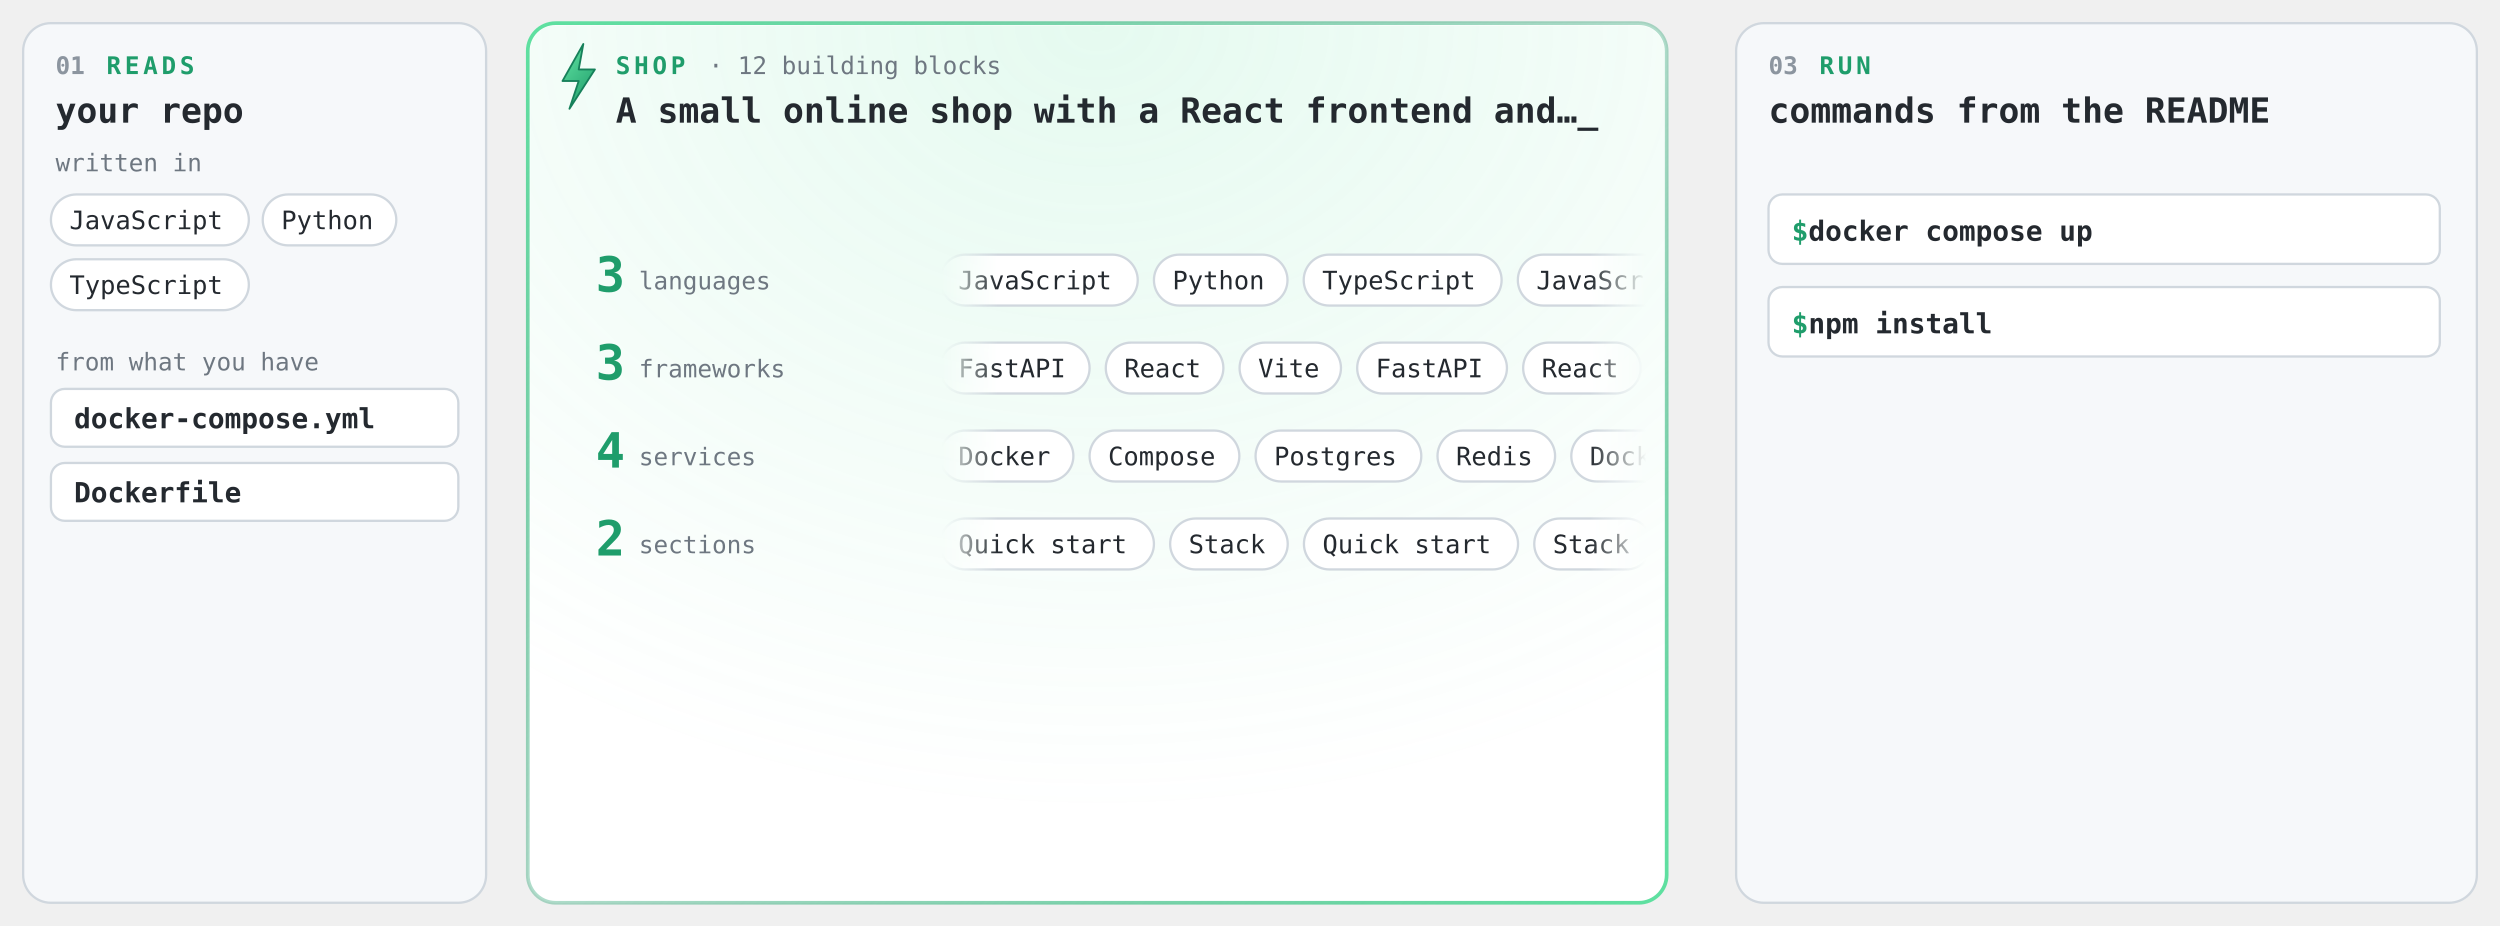
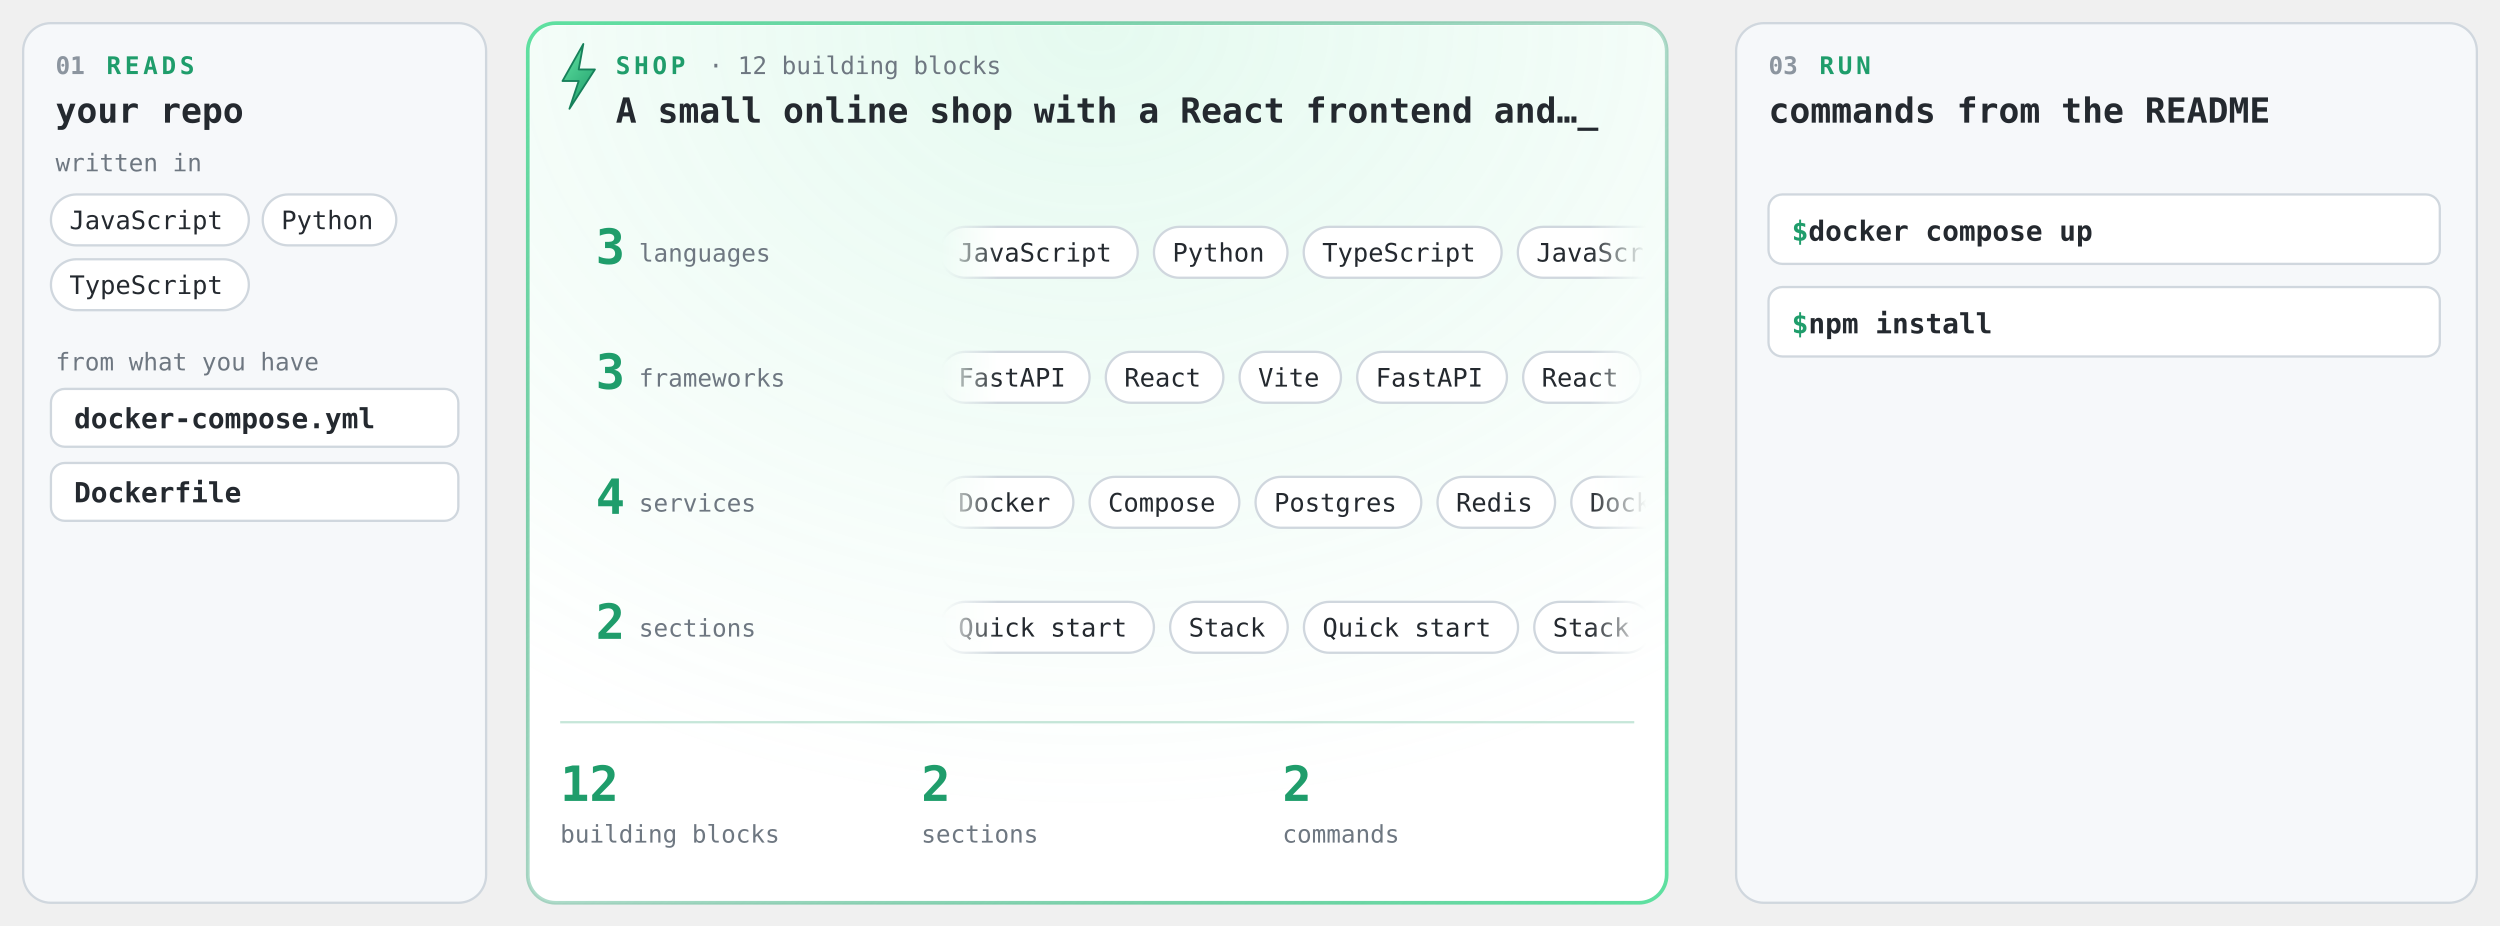
<svg xmlns="http://www.w3.org/2000/svg" width="1080" height="400" viewBox="0 0 1080 400" role="img" aria-labelledby="t d">
  <defs>
    <linearGradient id="bolt" x1="20%" y1="0%" x2="80%" y2="100%">
      <stop offset="0" stop-color="#5ee0a0" />
      <stop offset="1" stop-color="#1f9d6b" />
    </linearGradient>
    <linearGradient id="hero" x1="0" y1="0" x2="1" y2="1">
      <stop offset="0" stop-color="#5ee0a0" />
      <stop offset=".5" stop-color="#1f9d6b" stop-opacity=".35" />
      <stop offset="1" stop-color="#5ee0a0" />
      <animateTransform attributeName="gradientTransform" type="rotate" from="0 .5 .5" to="360 .5 .5" dur="6s" repeatCount="indefinite" />
    </linearGradient>
    <radialGradient id="glow" cx="50%" cy="0%" r="90%">
      <stop offset="0" stop-color="#5ee0a0" stop-opacity=".16" />
      <stop offset="1" stop-color="#5ee0a0" stop-opacity="0" />
    </radialGradient>
    <linearGradient id="edge" x1="0" y1="0" x2="1" y2="0">
      <stop offset="0" stop-color="#fff" stop-opacity="0" />
      <stop offset=".08" stop-color="#fff" />
      <stop offset=".92" stop-color="#fff" />
      <stop offset="1" stop-color="#fff" stop-opacity="0" />
    </linearGradient>
    <mask id="fade" maskUnits="userSpaceOnUse" x="406" y="0" width="306" height="400">
      <rect x="406" y="0" width="306" height="400" fill="url(#edge)" />
    </mask>
  </defs>
  <style>
    text { font-family: ui-monospace, SFMono-Regular, Menlo, Consolas, monospace; fill: #24292f; }
    .card { fill: #f6f8fa; stroke: #d0d7de; }
    .hero { fill: #fff; stroke: url(#hero); stroke-width: 1.6; }
    .kick { font-size: 10.5px; font-weight: 700; letter-spacing: 1.6px; fill: #1f9d6b; }
    .num { font-size: 10.5px; font-weight: 700; fill: #8c959f; }
    .head { font-size: 15px; font-weight: 700; }
    .sub, .what { font-size: 10.5px; fill: #6e7781; }
    .count { font-size: 21px; font-weight: 800; fill: #1f9d6b; }
    .file { font-size: 12px; font-weight: 600; }
    .dollar, .tick { fill: #1f9d6b; }
    .lang rect, .slot, .chip rect { fill: #fff; stroke: #d0d7de; }
    .lang text, .chip text { font-size: 11px; }
    .lit { fill: #5ee0a0; fill-opacity: .25; stroke: #1f9d6b; opacity: 0; }
    .bring { animation: bring 8s linear infinite; }
    .from, .out { animation: bring 10s linear infinite; }
    .tick { opacity: 0; font-size: 12px; }
    @keyframes bring { 0% { opacity: 0; } 4% { opacity: 1; } 16% { opacity: 1; } 22%, 100% { opacity: 0; } }
+     .axis { stroke: #1f9d6b; stroke-opacity: .25; }
    .flow { fill: #1f9d6b; opacity: 0; animation: flow 1.2s linear infinite; }
    .f2 { animation-delay: .4s; } .f3 { animation-delay: .8s; }
    @keyframes flow { 0% { opacity: 0; transform: translateX(0); } 25%, 75% { opacity: 1; } 100% { opacity: 0; transform: translateX(14px); } }
    .core { animation: pulse 1.5s ease-in-out infinite alternate; transform-box: fill-box; transform-origin: center; }
    @keyframes pulse { from { transform: scale(.9); } to { transform: scale(1.1); } }
    .cursor { animation: blink 1s steps(1, end) infinite; }
    @keyframes blink { 50% { opacity: 0; } }
    .m0 { animation: m0 8.0s linear infinite; }
    @keyframes m0 { from { transform: translateX(0px); } to { transform: translateX(-249.7px); } }
    .m1 { animation: m1 8.0s linear infinite; }
    @keyframes m1 { from { transform: translateX(-180.3px); } to { transform: translateX(0px); } }
    .m2 { animation: m2 8.0s linear infinite; }
    @keyframes m2 { from { transform: translateX(0px); } to { transform: translateX(-272.8px); } }
    .m3 { animation: m3 8.0s linear infinite; }
    @keyframes m3 { from { transform: translateX(-157.3px); } to { transform: translateX(0px); } }
    @media (prefers-color-scheme: dark) {
      text { fill: #e6edf3; }
      .card { fill: #161b22; stroke: #30363d; }
      .hero { fill: #0d1117; }
      .kick, .count, .dollar, .tick { fill: #5ee0a0; }
      .sub, .what { fill: #8b949e; }
      .lang rect, .slot, .chip rect { fill: #0d1117; stroke: #30363d; }
      .lit { stroke: #5ee0a0; }
      .flow { fill: #5ee0a0; }
    }
  </style>
  <rect class="card" x="10" y="10" width="200" height="380" rx="12" />
  <text class="num" x="24" y="32">01</text>
  <text class="kick" x="46" y="32">READS</text>
  <text class="head" x="24" y="53">your repo</text>
  <text class="sub" x="24" y="74">written in</text>
  <g class="lang">
    <rect x="22" y="84" width="85.5" height="22" rx="11" />
    <text x="30" y="99">JavaScript</text>
  </g>
  <rect class="lit bring" style="animation-delay:0.0s" x="22" y="84" width="85.5" height="22" rx="11" />
  <g class="lang">
    <rect x="113.5" y="84" width="57.7" height="22" rx="11" />
    <text x="121.5" y="99">Python</text>
  </g>
  <rect class="lit bring" style="animation-delay:0.9s" x="113.5" y="84" width="57.7" height="22" rx="11" />
  <g class="lang">
    <rect x="22" y="112" width="85.5" height="22" rx="11" />
    <text x="30" y="127">TypeScript</text>
  </g>
  <rect class="lit bring" style="animation-delay:1.8s" x="22" y="112" width="85.5" height="22" rx="11" />
  <text class="sub" x="24" y="160">from what you have</text>
  <rect class="slot" x="22" y="168" width="176" height="25" rx="6" />
  <rect class="lit from" style="animation-delay:0.0s" x="22" y="168" width="176" height="25" rx="6" />
  <text class="file" x="32" y="185">docker-compose.yml</text>
  <text class="tick from" style="animation-delay:0.0s" x="182" y="185">✓</text>
  <rect class="slot" x="22" y="200" width="176" height="25" rx="6" />
  <rect class="lit from" style="animation-delay:2.0s" x="22" y="200" width="176" height="25" rx="6" />
  <text class="file" x="32" y="217">Dockerfile</text>
  <text class="tick from" style="animation-delay:2.0s" x="182" y="217">✓</text>
  <circle class="flow" cx="215" cy="200" r="2.3" />
  <circle class="flow f2" cx="215" cy="200" r="2.3" />
  <circle class="flow f3" cx="215" cy="200" r="2.3" />
  <rect class="hero" x="228" y="10" width="492" height="380" rx="12" />
  <rect x="229" y="11" width="490" height="378" rx="11" fill="url(#glow)" />
  <g class="core">
    <path transform="translate(242 19)" d="M10 0 1 16h7l-4 12 11-17h-7z" fill="url(#bolt)" stroke="#16805a" stroke-width=".8" stroke-linejoin="round" />
  </g>
  <text class="kick" x="266" y="32">SHOP<tspan class="sub" dx="10" style="letter-spacing:0;font-weight:400">· 12 building blocks</tspan>
  </text>
  <text class="head" x="266" y="53">A small online shop with a React frontend and…<tspan class="cursor"> _</tspan>
  </text>
-   <text class="count" x="270" y="126" text-anchor="end">3</text>
-   <text class="what" x="276" y="125">languages</text>
+   <text class="count" x="270" y="114" text-anchor="end">3</text>
+   <text class="what" x="276" y="113">languages</text>
  <g mask="url(#fade)">
    <g class="m0">
      <g class="chip">
-         <rect x="406.0" y="110" width="85.5" height="22" rx="11" />
-         <text x="414.0" y="125">JavaScript</text>
-       </g>
-       <g class="chip">
-         <rect x="498.5" y="110" width="57.7" height="22" rx="11" />
-         <text x="506.5" y="125">Python</text>
-       </g>
-       <g class="chip">
-         <rect x="563.2" y="110" width="85.5" height="22" rx="11" />
-         <text x="571.2" y="125">TypeScript</text>
-       </g>
-       <g class="chip">
-         <rect x="655.7" y="110" width="85.5" height="22" rx="11" />
-         <text x="663.7" y="125">JavaScript</text>
-       </g>
-       <g class="chip">
-         <rect x="748.2" y="110" width="57.7" height="22" rx="11" />
-         <text x="756.2" y="125">Python</text>
-       </g>
-       <g class="chip">
-         <rect x="812.9" y="110" width="85.5" height="22" rx="11" />
-         <text x="820.9" y="125">TypeScript</text>
-       </g>
-       <g class="chip">
-         <rect x="905.4" y="110" width="85.5" height="22" rx="11" />
-         <text x="913.4" y="125">JavaScript</text>
-       </g>
-       <g class="chip">
-         <rect x="997.9" y="110" width="57.7" height="22" rx="11" />
-         <text x="1005.9" y="125">Python</text>
-       </g>
-       <g class="chip">
-         <rect x="1062.6" y="110" width="85.5" height="22" rx="11" />
-         <text x="1070.6" y="125">TypeScript</text>
+         <rect x="406.0" y="98" width="85.5" height="22" rx="11" />
+         <text x="414.0" y="113">JavaScript</text>
+       </g>
+       <g class="chip">
+         <rect x="498.5" y="98" width="57.7" height="22" rx="11" />
+         <text x="506.5" y="113">Python</text>
+       </g>
+       <g class="chip">
+         <rect x="563.2" y="98" width="85.5" height="22" rx="11" />
+         <text x="571.2" y="113">TypeScript</text>
+       </g>
+       <g class="chip">
+         <rect x="655.7" y="98" width="85.5" height="22" rx="11" />
+         <text x="663.7" y="113">JavaScript</text>
+       </g>
+       <g class="chip">
+         <rect x="748.2" y="98" width="57.7" height="22" rx="11" />
+         <text x="756.2" y="113">Python</text>
+       </g>
+       <g class="chip">
+         <rect x="812.9" y="98" width="85.5" height="22" rx="11" />
+         <text x="820.9" y="113">TypeScript</text>
+       </g>
+       <g class="chip">
+         <rect x="905.4" y="98" width="85.5" height="22" rx="11" />
+         <text x="913.4" y="113">JavaScript</text>
+       </g>
+       <g class="chip">
+         <rect x="997.9" y="98" width="57.7" height="22" rx="11" />
+         <text x="1005.9" y="113">Python</text>
+       </g>
+       <g class="chip">
+         <rect x="1062.6" y="98" width="85.5" height="22" rx="11" />
+         <text x="1070.6" y="113">TypeScript</text>
      </g>
    </g>
  </g>
-   <text class="count" x="270" y="164" text-anchor="end">3</text>
-   <text class="what" x="276" y="163">frameworks</text>
+   <text class="count" x="270" y="168" text-anchor="end">3</text>
+   <text class="what" x="276" y="167">frameworks</text>
  <g mask="url(#fade)">
    <g class="m1">
      <g class="chip">
-         <rect x="406.0" y="148" width="64.7" height="22" rx="11" />
-         <text x="414.0" y="163">FastAPI</text>
-       </g>
-       <g class="chip">
-         <rect x="477.7" y="148" width="50.8" height="22" rx="11" />
-         <text x="485.7" y="163">React</text>
-       </g>
-       <g class="chip">
-         <rect x="535.5" y="148" width="43.8" height="22" rx="11" />
-         <text x="543.5" y="163">Vite</text>
-       </g>
-       <g class="chip">
-         <rect x="586.3" y="148" width="64.7" height="22" rx="11" />
-         <text x="594.3" y="163">FastAPI</text>
-       </g>
-       <g class="chip">
-         <rect x="658.0" y="148" width="50.8" height="22" rx="11" />
-         <text x="666.0" y="163">React</text>
-       </g>
-       <g class="chip">
-         <rect x="715.8" y="148" width="43.8" height="22" rx="11" />
-         <text x="723.8" y="163">Vite</text>
-       </g>
-       <g class="chip">
-         <rect x="766.6" y="148" width="64.7" height="22" rx="11" />
-         <text x="774.6" y="163">FastAPI</text>
-       </g>
-       <g class="chip">
-         <rect x="838.3" y="148" width="50.8" height="22" rx="11" />
-         <text x="846.3" y="163">React</text>
-       </g>
-       <g class="chip">
-         <rect x="896.1" y="148" width="43.8" height="22" rx="11" />
-         <text x="904.1" y="163">Vite</text>
+         <rect x="406.0" y="152" width="64.7" height="22" rx="11" />
+         <text x="414.0" y="167">FastAPI</text>
+       </g>
+       <g class="chip">
+         <rect x="477.7" y="152" width="50.8" height="22" rx="11" />
+         <text x="485.7" y="167">React</text>
+       </g>
+       <g class="chip">
+         <rect x="535.5" y="152" width="43.8" height="22" rx="11" />
+         <text x="543.5" y="167">Vite</text>
+       </g>
+       <g class="chip">
+         <rect x="586.3" y="152" width="64.7" height="22" rx="11" />
+         <text x="594.3" y="167">FastAPI</text>
+       </g>
+       <g class="chip">
+         <rect x="658.0" y="152" width="50.8" height="22" rx="11" />
+         <text x="666.0" y="167">React</text>
+       </g>
+       <g class="chip">
+         <rect x="715.8" y="152" width="43.8" height="22" rx="11" />
+         <text x="723.8" y="167">Vite</text>
+       </g>
+       <g class="chip">
+         <rect x="766.6" y="152" width="64.7" height="22" rx="11" />
+         <text x="774.6" y="167">FastAPI</text>
+       </g>
+       <g class="chip">
+         <rect x="838.3" y="152" width="50.8" height="22" rx="11" />
+         <text x="846.3" y="167">React</text>
+       </g>
+       <g class="chip">
+         <rect x="896.1" y="152" width="43.8" height="22" rx="11" />
+         <text x="904.1" y="167">Vite</text>
      </g>
    </g>
  </g>
-   <text class="count" x="270" y="202" text-anchor="end">4</text>
-   <text class="what" x="276" y="201">services</text>
+   <text class="count" x="270" y="222" text-anchor="end">4</text>
+   <text class="what" x="276" y="221">services</text>
  <g mask="url(#fade)">
    <g class="m2">
      <g class="chip">
-         <rect x="406.0" y="186" width="57.7" height="22" rx="11" />
-         <text x="414.0" y="201">Docker</text>
-       </g>
-       <g class="chip">
-         <rect x="470.7" y="186" width="64.7" height="22" rx="11" />
-         <text x="478.7" y="201">Compose</text>
-       </g>
-       <g class="chip">
-         <rect x="542.4" y="186" width="71.6" height="22" rx="11" />
-         <text x="550.4" y="201">Postgres</text>
-       </g>
-       <g class="chip">
-         <rect x="621.0" y="186" width="50.8" height="22" rx="11" />
-         <text x="629.0" y="201">Redis</text>
-       </g>
-       <g class="chip">
-         <rect x="678.8" y="186" width="57.7" height="22" rx="11" />
-         <text x="686.8" y="201">Docker</text>
-       </g>
-       <g class="chip">
-         <rect x="743.5" y="186" width="64.7" height="22" rx="11" />
-         <text x="751.5" y="201">Compose</text>
-       </g>
-       <g class="chip">
-         <rect x="815.2" y="186" width="71.6" height="22" rx="11" />
-         <text x="823.2" y="201">Postgres</text>
-       </g>
-       <g class="chip">
-         <rect x="893.8" y="186" width="50.8" height="22" rx="11" />
-         <text x="901.8" y="201">Redis</text>
-       </g>
-       <g class="chip">
-         <rect x="951.6" y="186" width="57.7" height="22" rx="11" />
-         <text x="959.6" y="201">Docker</text>
-       </g>
-       <g class="chip">
-         <rect x="1016.3" y="186" width="64.7" height="22" rx="11" />
-         <text x="1024.3" y="201">Compose</text>
-       </g>
-       <g class="chip">
-         <rect x="1088.0" y="186" width="71.6" height="22" rx="11" />
-         <text x="1096.0" y="201">Postgres</text>
-       </g>
-       <g class="chip">
-         <rect x="1166.6" y="186" width="50.8" height="22" rx="11" />
-         <text x="1174.6" y="201">Redis</text>
+         <rect x="406.0" y="206" width="57.7" height="22" rx="11" />
+         <text x="414.0" y="221">Docker</text>
+       </g>
+       <g class="chip">
+         <rect x="470.7" y="206" width="64.7" height="22" rx="11" />
+         <text x="478.7" y="221">Compose</text>
+       </g>
+       <g class="chip">
+         <rect x="542.4" y="206" width="71.6" height="22" rx="11" />
+         <text x="550.4" y="221">Postgres</text>
+       </g>
+       <g class="chip">
+         <rect x="621.0" y="206" width="50.8" height="22" rx="11" />
+         <text x="629.0" y="221">Redis</text>
+       </g>
+       <g class="chip">
+         <rect x="678.8" y="206" width="57.7" height="22" rx="11" />
+         <text x="686.8" y="221">Docker</text>
+       </g>
+       <g class="chip">
+         <rect x="743.5" y="206" width="64.7" height="22" rx="11" />
+         <text x="751.5" y="221">Compose</text>
+       </g>
+       <g class="chip">
+         <rect x="815.2" y="206" width="71.6" height="22" rx="11" />
+         <text x="823.2" y="221">Postgres</text>
+       </g>
+       <g class="chip">
+         <rect x="893.8" y="206" width="50.8" height="22" rx="11" />
+         <text x="901.8" y="221">Redis</text>
+       </g>
+       <g class="chip">
+         <rect x="951.6" y="206" width="57.7" height="22" rx="11" />
+         <text x="959.6" y="221">Docker</text>
+       </g>
+       <g class="chip">
+         <rect x="1016.3" y="206" width="64.7" height="22" rx="11" />
+         <text x="1024.3" y="221">Compose</text>
+       </g>
+       <g class="chip">
+         <rect x="1088.0" y="206" width="71.6" height="22" rx="11" />
+         <text x="1096.0" y="221">Postgres</text>
+       </g>
+       <g class="chip">
+         <rect x="1166.6" y="206" width="50.8" height="22" rx="11" />
+         <text x="1174.6" y="221">Redis</text>
      </g>
    </g>
  </g>
-   <text class="count" x="270" y="240" text-anchor="end">2</text>
-   <text class="what" x="276" y="239">sections</text>
+   <text class="count" x="270" y="276" text-anchor="end">2</text>
+   <text class="what" x="276" y="275">sections</text>
  <g mask="url(#fade)">
    <g class="m3">
      <g class="chip">
-         <rect x="406.0" y="224" width="92.5" height="22" rx="11" />
-         <text x="414.0" y="239">Quick start</text>
-       </g>
-       <g class="chip">
-         <rect x="505.5" y="224" width="50.8" height="22" rx="11" />
-         <text x="513.5" y="239">Stack</text>
-       </g>
-       <g class="chip">
-         <rect x="563.3" y="224" width="92.5" height="22" rx="11" />
-         <text x="571.3" y="239">Quick start</text>
-       </g>
-       <g class="chip">
-         <rect x="662.8" y="224" width="50.8" height="22" rx="11" />
-         <text x="670.8" y="239">Stack</text>
-       </g>
-       <g class="chip">
-         <rect x="720.6" y="224" width="92.5" height="22" rx="11" />
-         <text x="728.6" y="239">Quick start</text>
-       </g>
-       <g class="chip">
-         <rect x="820.1" y="224" width="50.8" height="22" rx="11" />
-         <text x="828.1" y="239">Stack</text>
+         <rect x="406.0" y="260" width="92.5" height="22" rx="11" />
+         <text x="414.0" y="275">Quick start</text>
+       </g>
+       <g class="chip">
+         <rect x="505.5" y="260" width="50.8" height="22" rx="11" />
+         <text x="513.5" y="275">Stack</text>
+       </g>
+       <g class="chip">
+         <rect x="563.3" y="260" width="92.5" height="22" rx="11" />
+         <text x="571.3" y="275">Quick start</text>
+       </g>
+       <g class="chip">
+         <rect x="662.8" y="260" width="50.8" height="22" rx="11" />
+         <text x="670.8" y="275">Stack</text>
+       </g>
+       <g class="chip">
+         <rect x="720.6" y="260" width="92.5" height="22" rx="11" />
+         <text x="728.6" y="275">Quick start</text>
+       </g>
+       <g class="chip">
+         <rect x="820.1" y="260" width="50.8" height="22" rx="11" />
+         <text x="828.1" y="275">Stack</text>
      </g>
    </g>
  </g>
+   <line class="axis" x1="242" y1="312" x2="706" y2="312" />
+   <text class="count" x="242" y="346">12</text>
+   <text class="what" x="242" y="364">building blocks</text>
+   <text class="count" x="398" y="346">2</text>
+   <text class="what" x="398" y="364">sections</text>
+   <text class="count" x="554" y="346">2</text>
+   <text class="what" x="554" y="364">commands</text>
  <circle class="flow" cx="735" cy="200" r="2.3" />
  <circle class="flow f2" cx="735" cy="200" r="2.3" />
  <circle class="flow f3" cx="735" cy="200" r="2.3" />
  <rect class="card" x="750" y="10" width="320" height="380" rx="12" />
  <text class="num" x="764" y="32">03</text>
  <text class="kick" x="786" y="32">RUN</text>
  <text class="head" x="764" y="53">commands from the README</text>
  <rect class="slot" x="764" y="84" width="290" height="30" rx="6" />
  <rect class="lit out" style="animation-delay:0.0s" x="764" y="84" width="290" height="30" rx="6" />
  <text class="file" x="774" y="104">
    <tspan class="dollar">$ </tspan>docker compose up</text>
  <rect class="slot" x="764" y="124" width="290" height="30" rx="6" />
  <rect class="lit out" style="animation-delay:2.5s" x="764" y="124" width="290" height="30" rx="6" />
  <text class="file" x="774" y="144">
    <tspan class="dollar">$ </tspan>npm install</text>
</svg>
